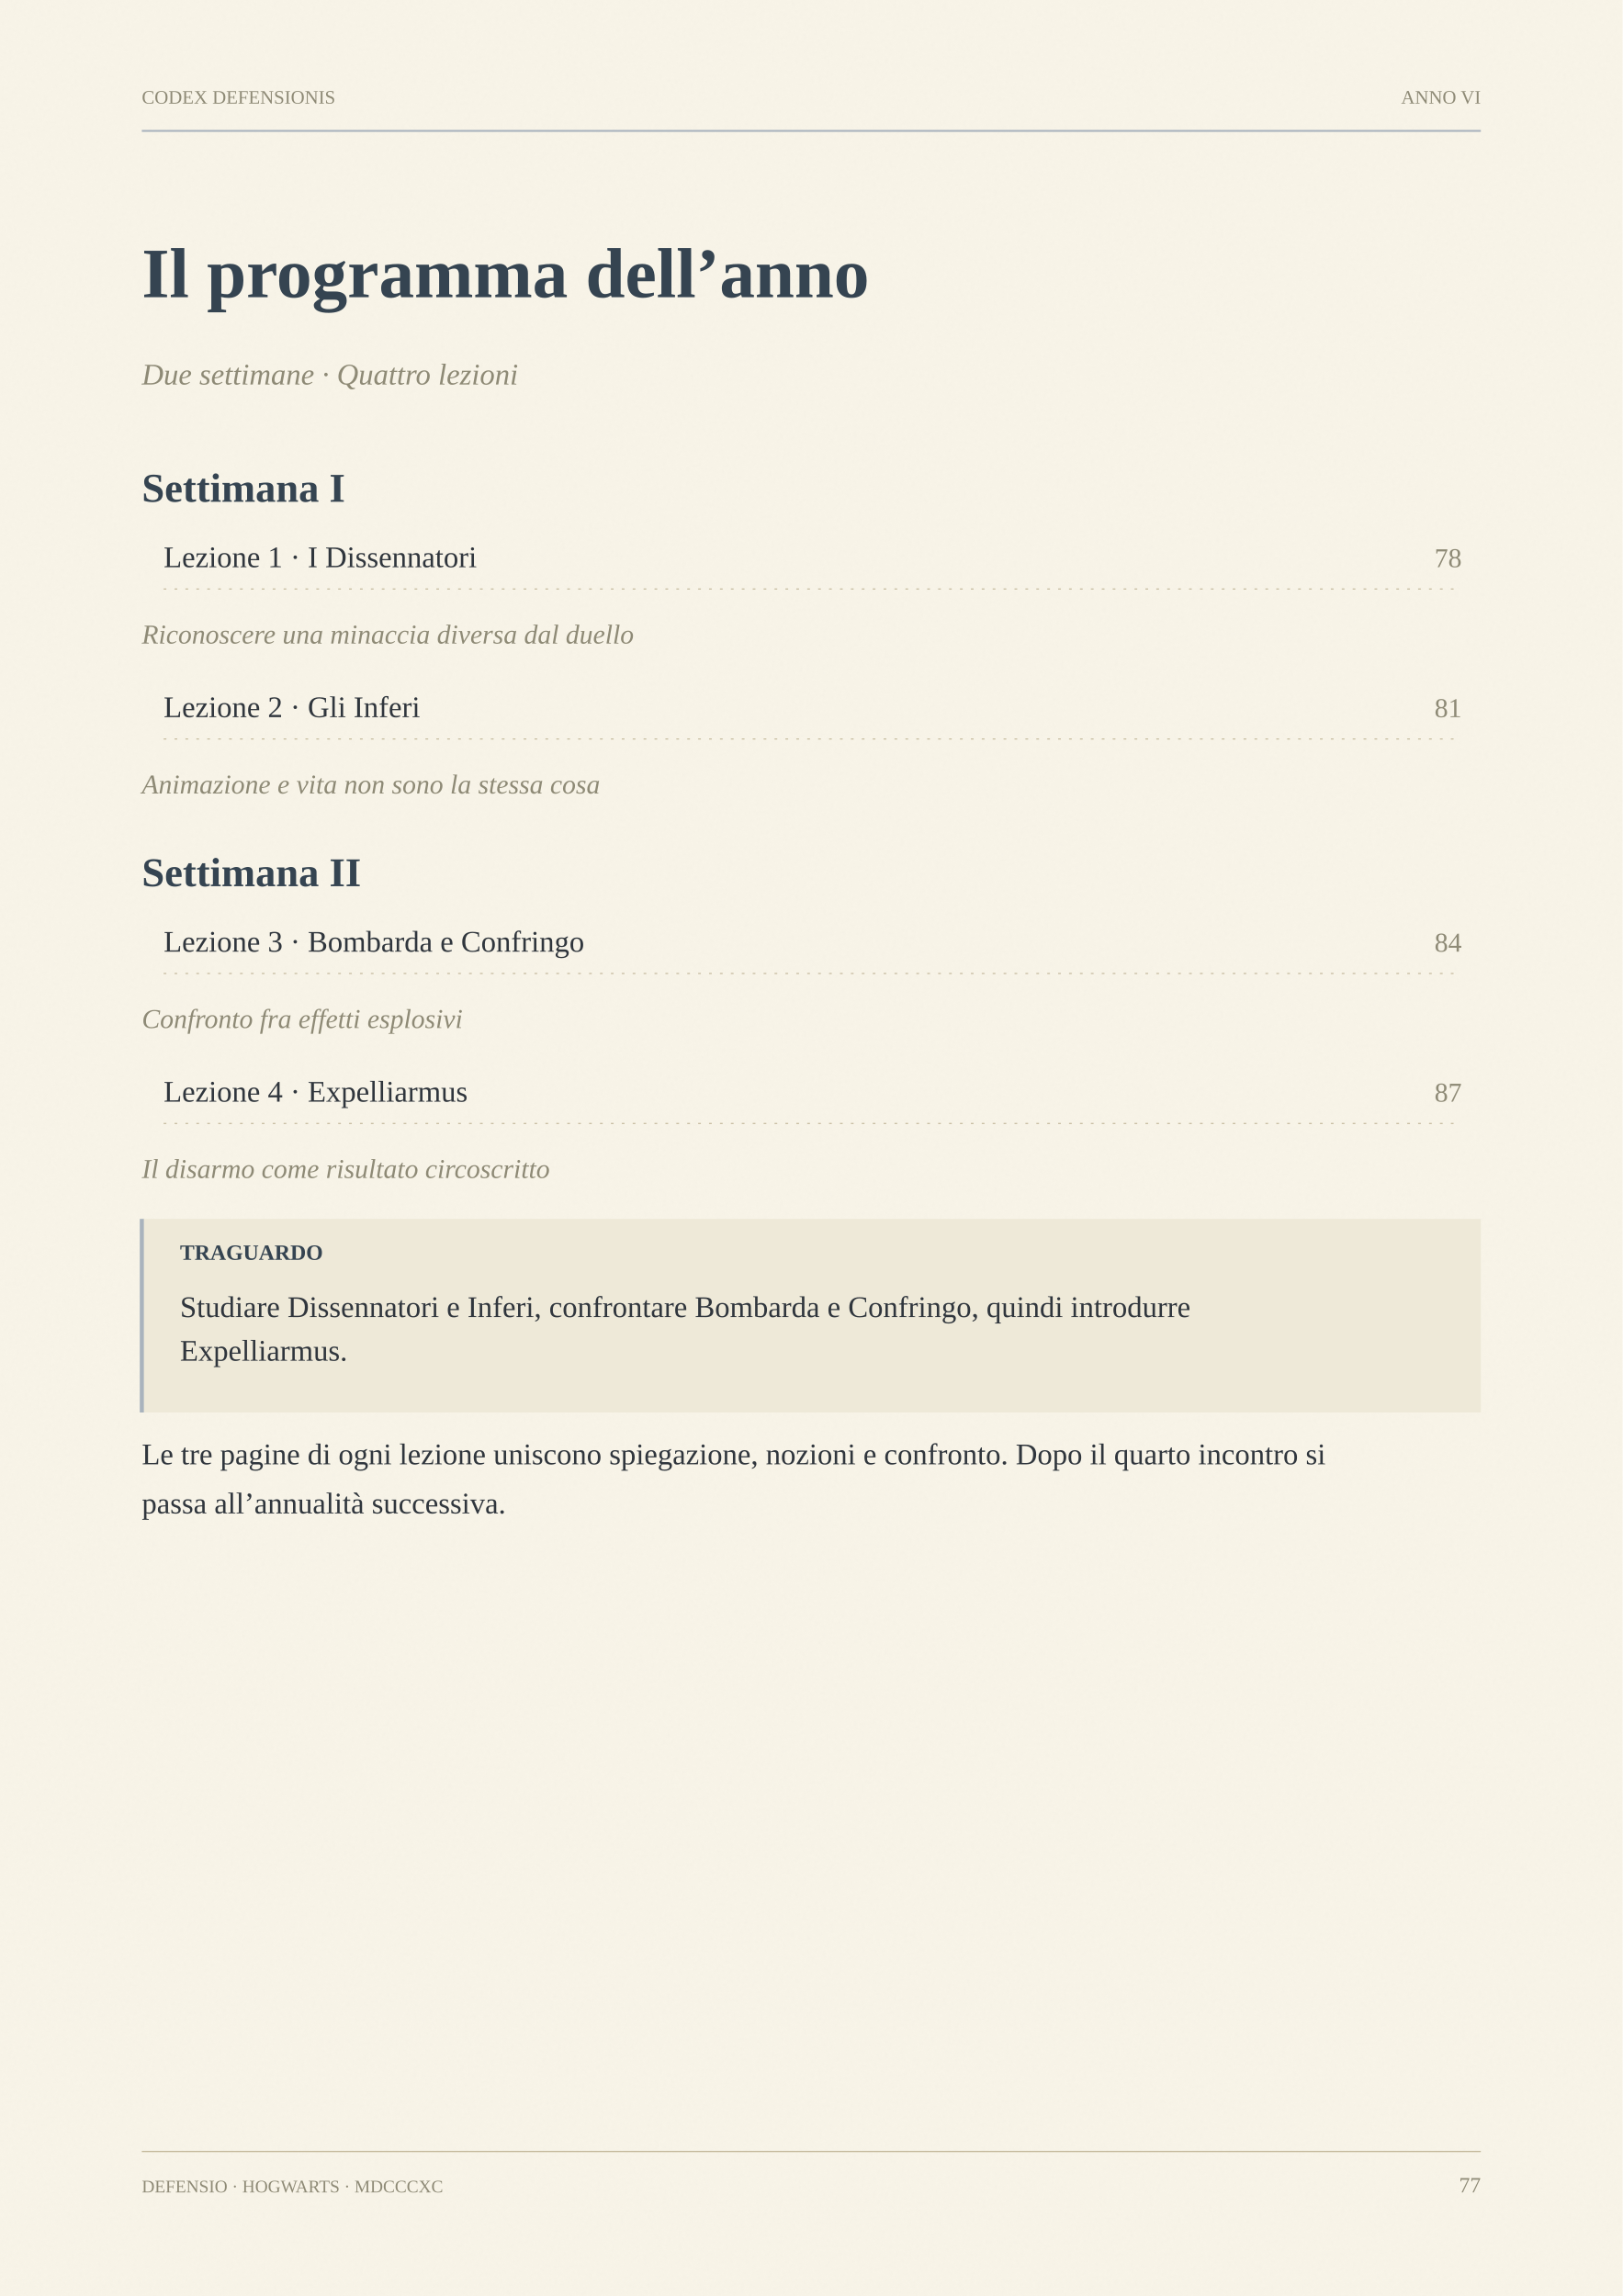
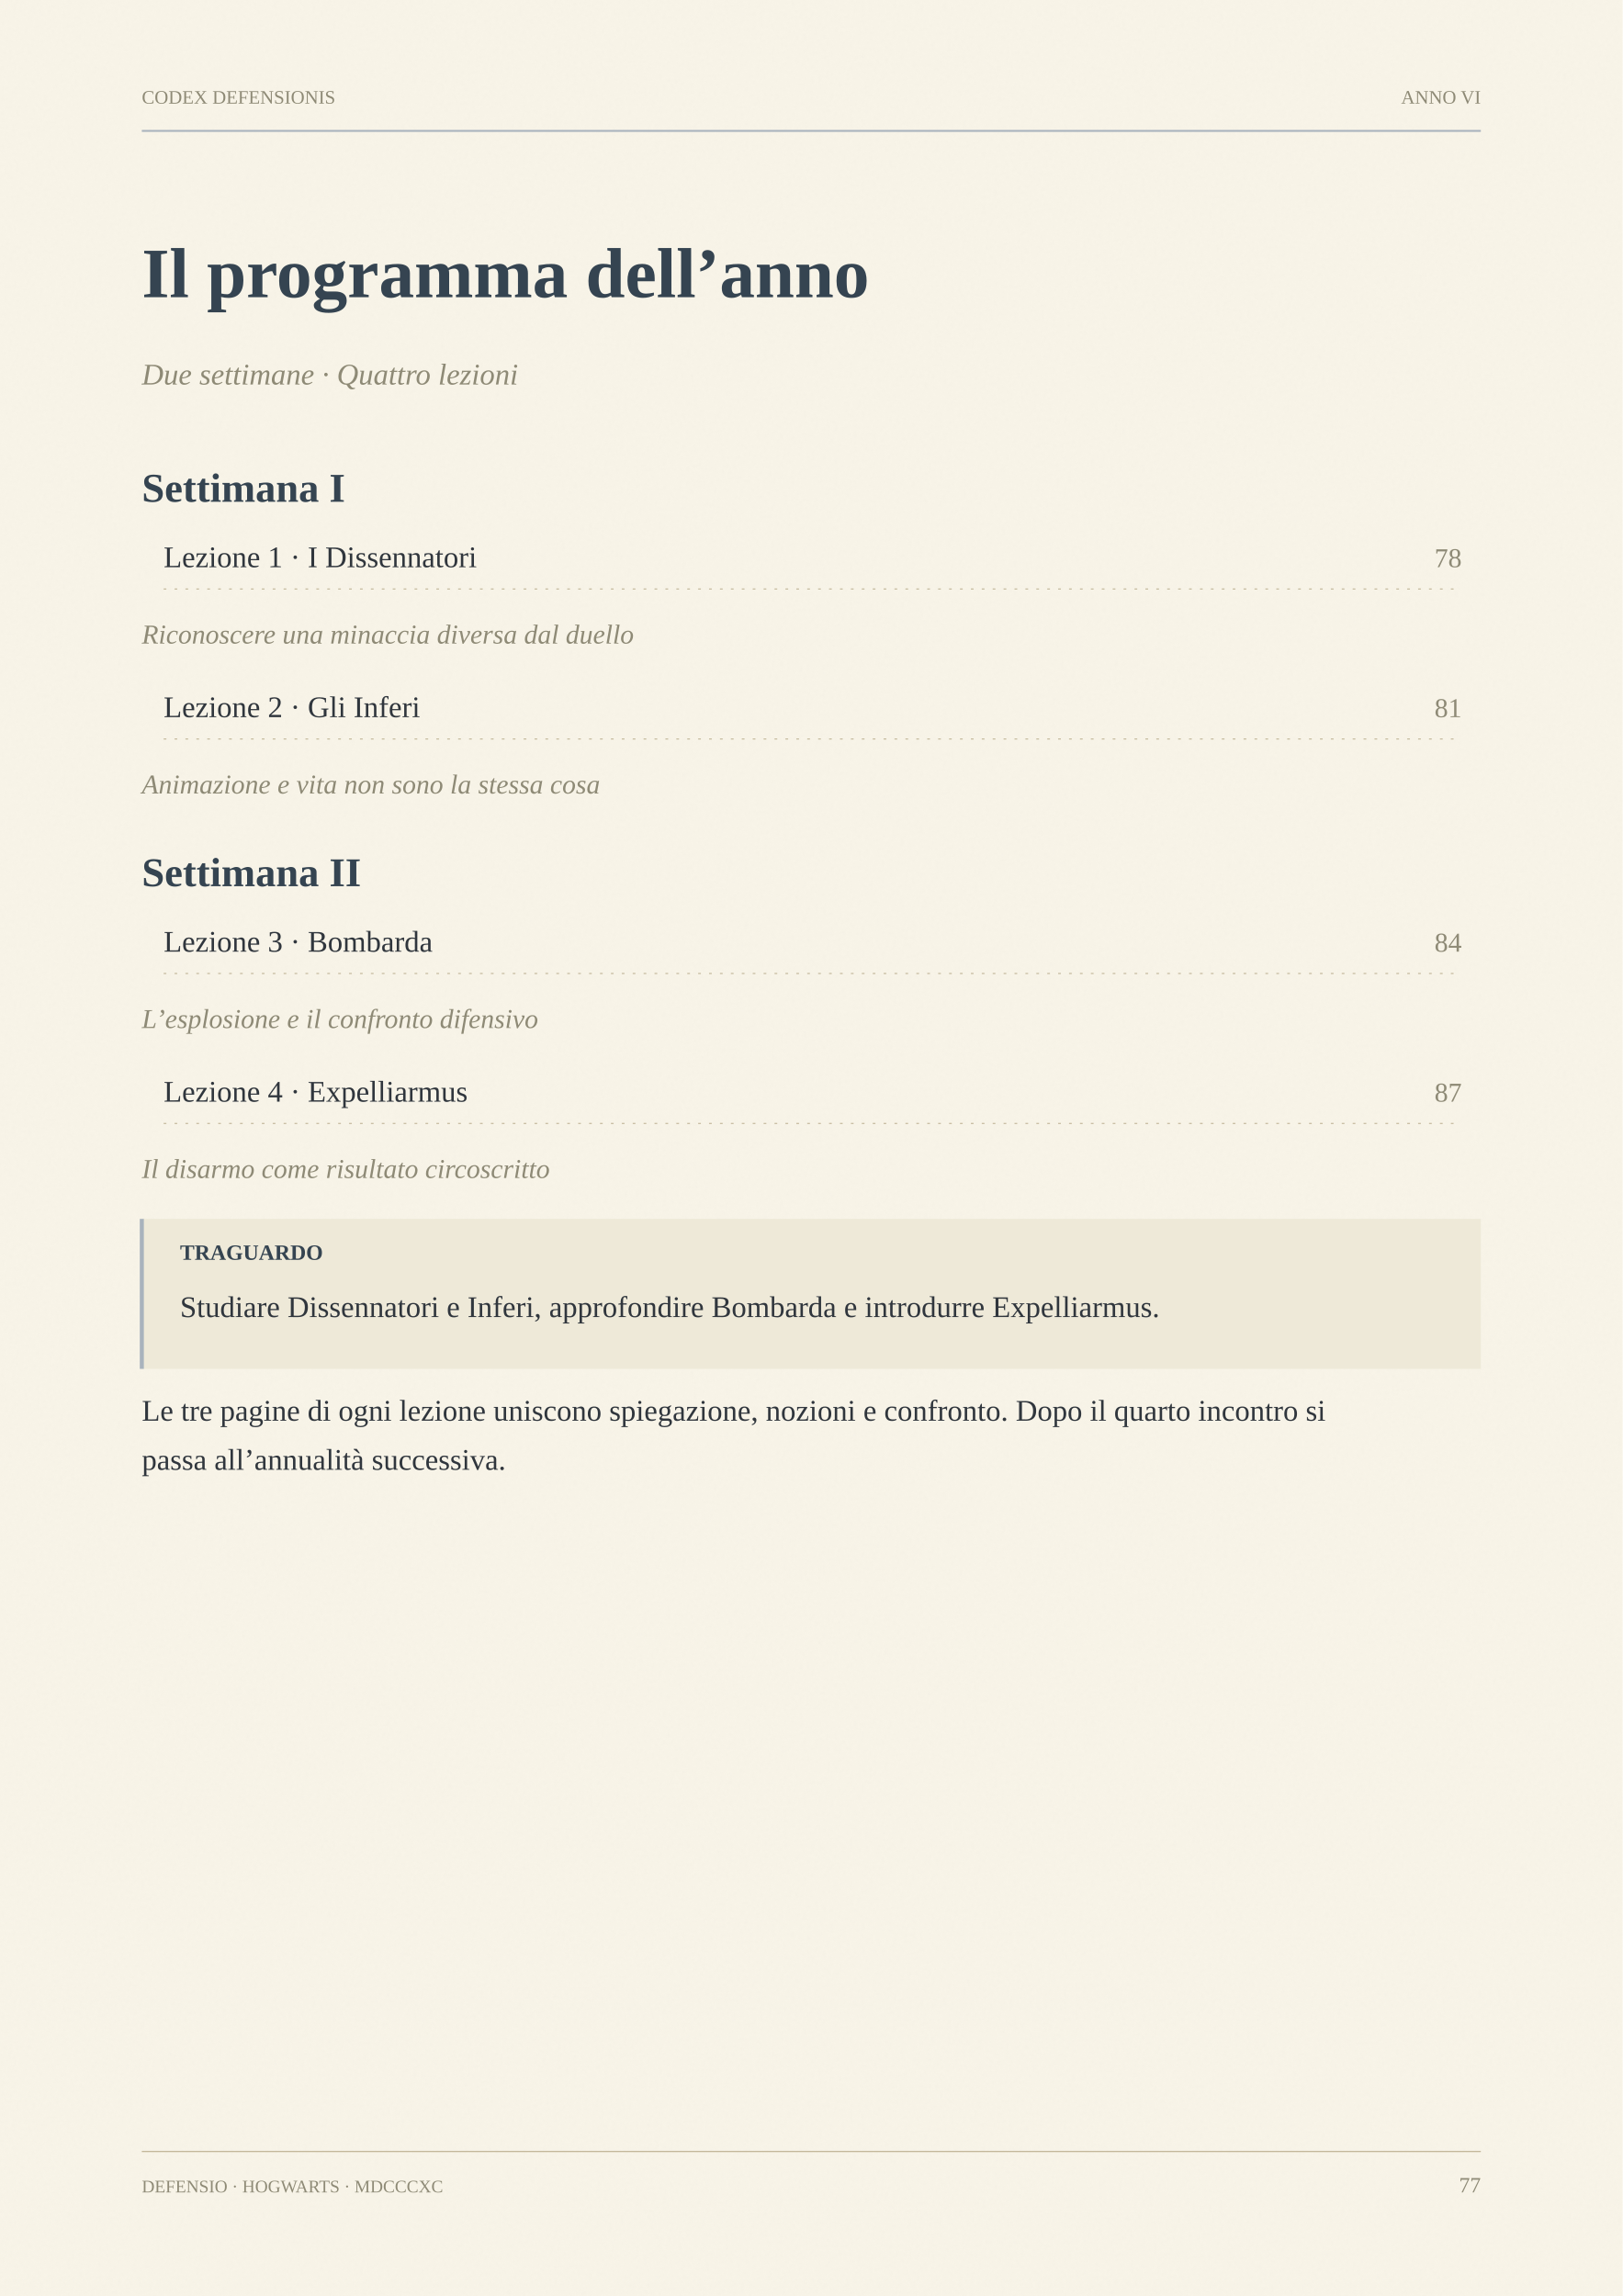
<svg xmlns="http://www.w3.org/2000/svg" width="595" height="842" viewBox="0 0 595 842">
  <defs>
    <filter id="grain">
      <feTurbulence type="fractalNoise" baseFrequency=".7" numOctaves="3" stitchTiles="stitch" />
      <feColorMatrix type="saturate" values="0" />
    </filter>
    <pattern id="paper" width="595" height="842" patternUnits="userSpaceOnUse">
      <rect width="595" height="842" filter="url(#grain)" opacity=".17" />
    </pattern>
    <linearGradient id="leather">
      <stop stop-color="#0e141a" />
      <stop offset=".12" stop-color="#394652" />
      <stop offset=".6" stop-color="#232f3b" />
      <stop offset="1" stop-color="#090e14" />
    </linearGradient>
  </defs>
  <rect width="595" height="842" fill="#f8f4e8" />
  <rect width="595" height="842" fill="url(#paper)" opacity=".17" />
  <text x="52" y="38" font-family="Georgia, Times New Roman, serif" font-size="7" fill="#8e8a76">CODEX DEFENSIONIS</text>
  <text x="543" y="38" font-family="Georgia, Times New Roman, serif" font-size="7" fill="#8e8a76" text-anchor="end">ANNO VI</text>
  <path d="M52 48H543" stroke="#a9b3bd" stroke-width=".7" />
  <text x="52" y="109" font-family="Georgia, Times New Roman, serif" font-size="26" fill="#354451" font-weight="bold">Il programma dell’anno</text>
  <text x="52" y="141" font-family="Georgia, Times New Roman, serif" font-size="11" fill="#8e8a76" font-style="italic">Due settimane · Quattro lezioni</text>
  <text x="52" y="184" font-family="Georgia, Times New Roman, serif" font-size="15" fill="#354451" font-weight="bold">Settimana I</text>
  <text x="60" y="208" font-family="Georgia, Times New Roman, serif" font-size="11" fill="#30363d">Lezione 1 · I Dissennatori</text>
  <text x="536" y="208" font-family="Georgia, Times New Roman, serif" font-size="10" fill="#8e8a76" text-anchor="end">78</text>
  <path d="M60 216H536" stroke="#c3b89b" stroke-dasharray="1 3" stroke-width=".4" />
  <text x="52" y="236" font-family="Georgia, Times New Roman, serif" font-size="10" fill="#8e8a76" font-style="italic">Riconoscere una minaccia diversa dal duello</text>
  <text x="60" y="263" font-family="Georgia, Times New Roman, serif" font-size="11" fill="#30363d">Lezione 2 · Gli Inferi</text>
  <text x="536" y="263" font-family="Georgia, Times New Roman, serif" font-size="10" fill="#8e8a76" text-anchor="end">81</text>
  <path d="M60 271H536" stroke="#c3b89b" stroke-dasharray="1 3" stroke-width=".4" />
  <text x="52" y="291" font-family="Georgia, Times New Roman, serif" font-size="10" fill="#8e8a76" font-style="italic">Animazione e vita non sono la stessa cosa</text>
  <text x="52" y="325" font-family="Georgia, Times New Roman, serif" font-size="15" fill="#354451" font-weight="bold">Settimana II</text>
-   <text x="60" y="349" font-family="Georgia, Times New Roman, serif" font-size="11" fill="#30363d">Lezione 3 · Bombarda e Confringo</text>
+   <text x="60" y="349" font-family="Georgia, Times New Roman, serif" font-size="11" fill="#30363d">Lezione 3 · Bombarda</text>
  <text x="536" y="349" font-family="Georgia, Times New Roman, serif" font-size="10" fill="#8e8a76" text-anchor="end">84</text>
  <path d="M60 357H536" stroke="#c3b89b" stroke-dasharray="1 3" stroke-width=".4" />
-   <text x="52" y="377" font-family="Georgia, Times New Roman, serif" font-size="10" fill="#8e8a76" font-style="italic">Confronto fra effetti esplosivi</text>
+   <text x="52" y="377" font-family="Georgia, Times New Roman, serif" font-size="10" fill="#8e8a76" font-style="italic">L’esplosione e il confronto difensivo</text>
  <text x="60" y="404" font-family="Georgia, Times New Roman, serif" font-size="11" fill="#30363d">Lezione 4 · Expelliarmus</text>
  <text x="536" y="404" font-family="Georgia, Times New Roman, serif" font-size="10" fill="#8e8a76" text-anchor="end">87</text>
  <path d="M60 412H536" stroke="#c3b89b" stroke-dasharray="1 3" stroke-width=".4" />
  <text x="52" y="432" font-family="Georgia, Times New Roman, serif" font-size="10" fill="#8e8a76" font-style="italic">Il disarmo come risultato circoscritto</text>
-   <rect x="52" y="447" width="491" height="71" fill="#eee9d8" />
-   <path d="M52 447v71" stroke="#a9b3bd" stroke-width="1.5" />
+   <rect x="52" y="447" width="491" height="55" fill="#eee9d8" />
+   <path d="M52 447v55" stroke="#a9b3bd" stroke-width="1.5" />
  <text x="66" y="462" font-family="Georgia, Times New Roman, serif" font-size="8" fill="#354451" font-weight="bold">TRAGUARDO</text>
-   <text x="66" y="483" font-family="Georgia, Times New Roman, serif" font-size="11" fill="#30363d">Studiare Dissennatori e Inferi, confrontare Bombarda e Confringo, quindi introdurre</text>
-   <text x="66" y="499" font-family="Georgia, Times New Roman, serif" font-size="11" fill="#30363d">Expelliarmus.</text>
-   <text x="52" y="537" font-family="Georgia, Times New Roman, serif" font-size="11" fill="#30363d">Le tre pagine di ogni lezione uniscono spiegazione, nozioni e confronto. Dopo il quarto incontro si</text>
-   <text x="52" y="555" font-family="Georgia, Times New Roman, serif" font-size="11" fill="#30363d">passa all’annualità successiva.</text>
+   <text x="66" y="483" font-family="Georgia, Times New Roman, serif" font-size="11" fill="#30363d">Studiare Dissennatori e Inferi, approfondire Bombarda e introdurre Expelliarmus.</text>
+   <text x="52" y="521" font-family="Georgia, Times New Roman, serif" font-size="11" fill="#30363d">Le tre pagine di ogni lezione uniscono spiegazione, nozioni e confronto. Dopo il quarto incontro si</text>
+   <text x="52" y="539" font-family="Georgia, Times New Roman, serif" font-size="11" fill="#30363d">passa all’annualità successiva.</text>
  <path d="M52 789H543" stroke="#c3b89b" stroke-width=".45" />
  <text x="52" y="804" font-family="Georgia, Times New Roman, serif" font-size="6.5" fill="#8e8a76">DEFENSIO · HOGWARTS · MDCCCXC</text>
  <text x="543" y="804" font-family="Georgia, Times New Roman, serif" font-size="8" fill="#8e8a76" text-anchor="end">77</text>
</svg>
